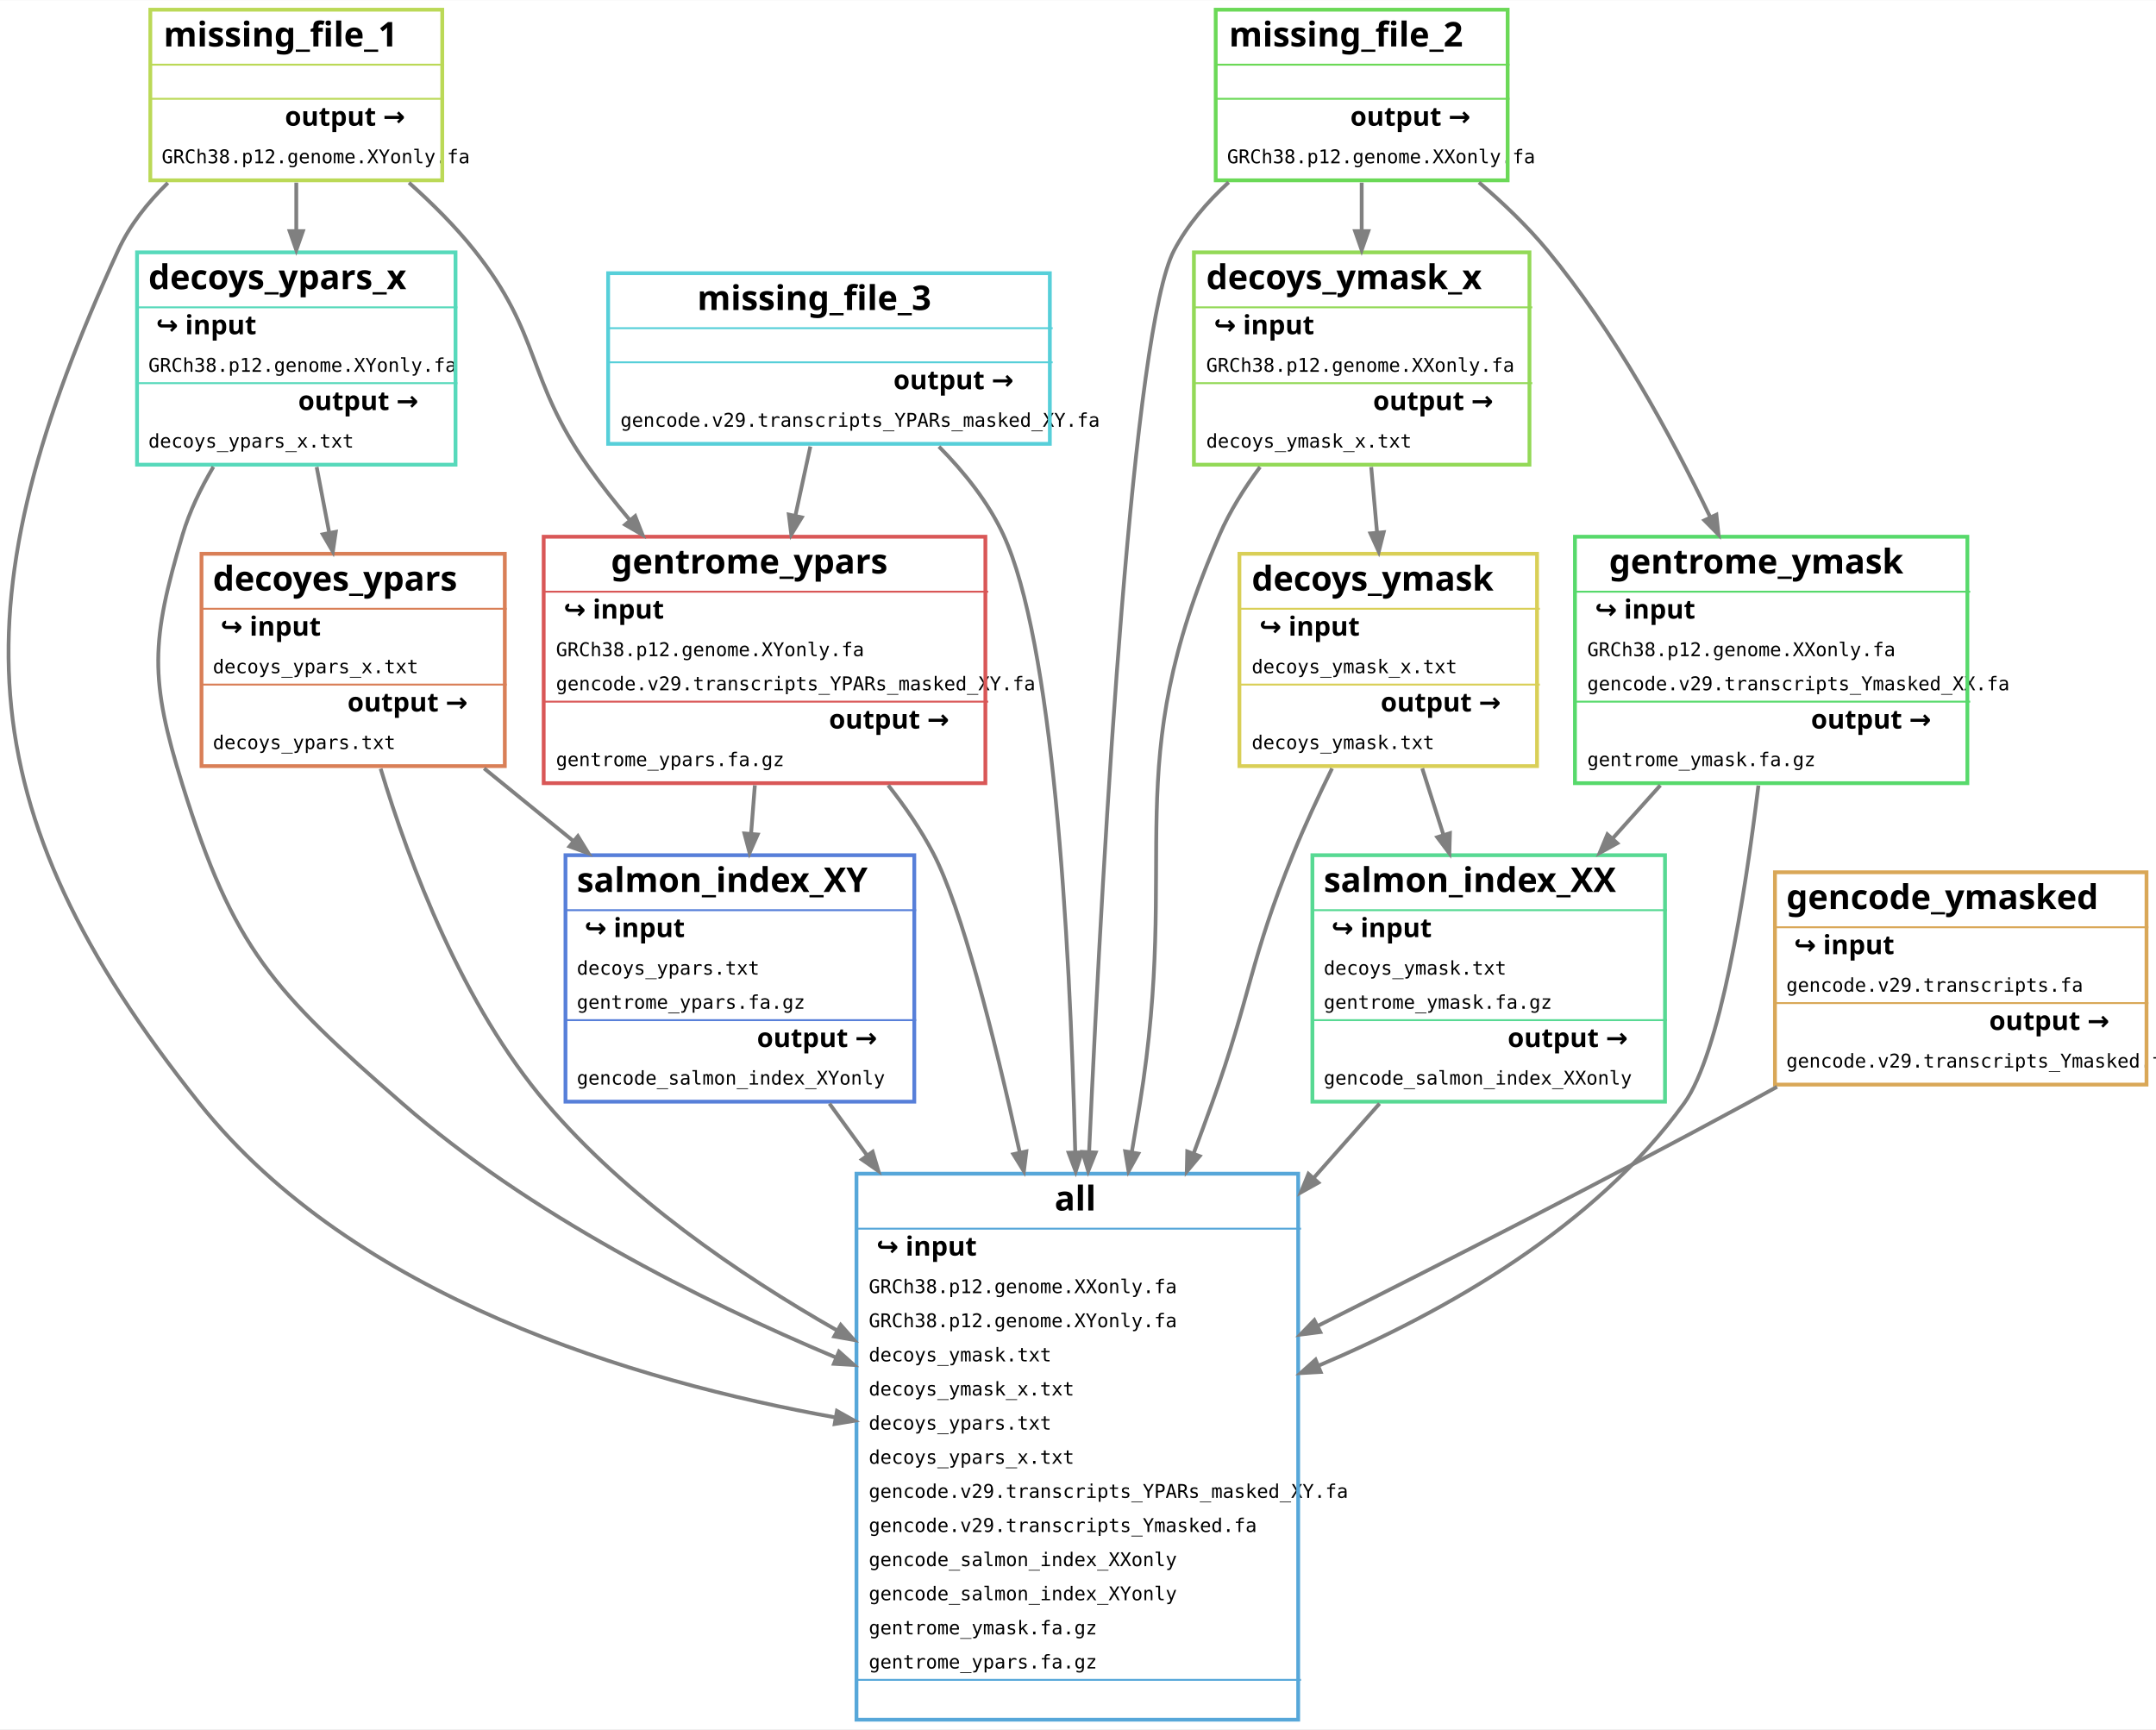
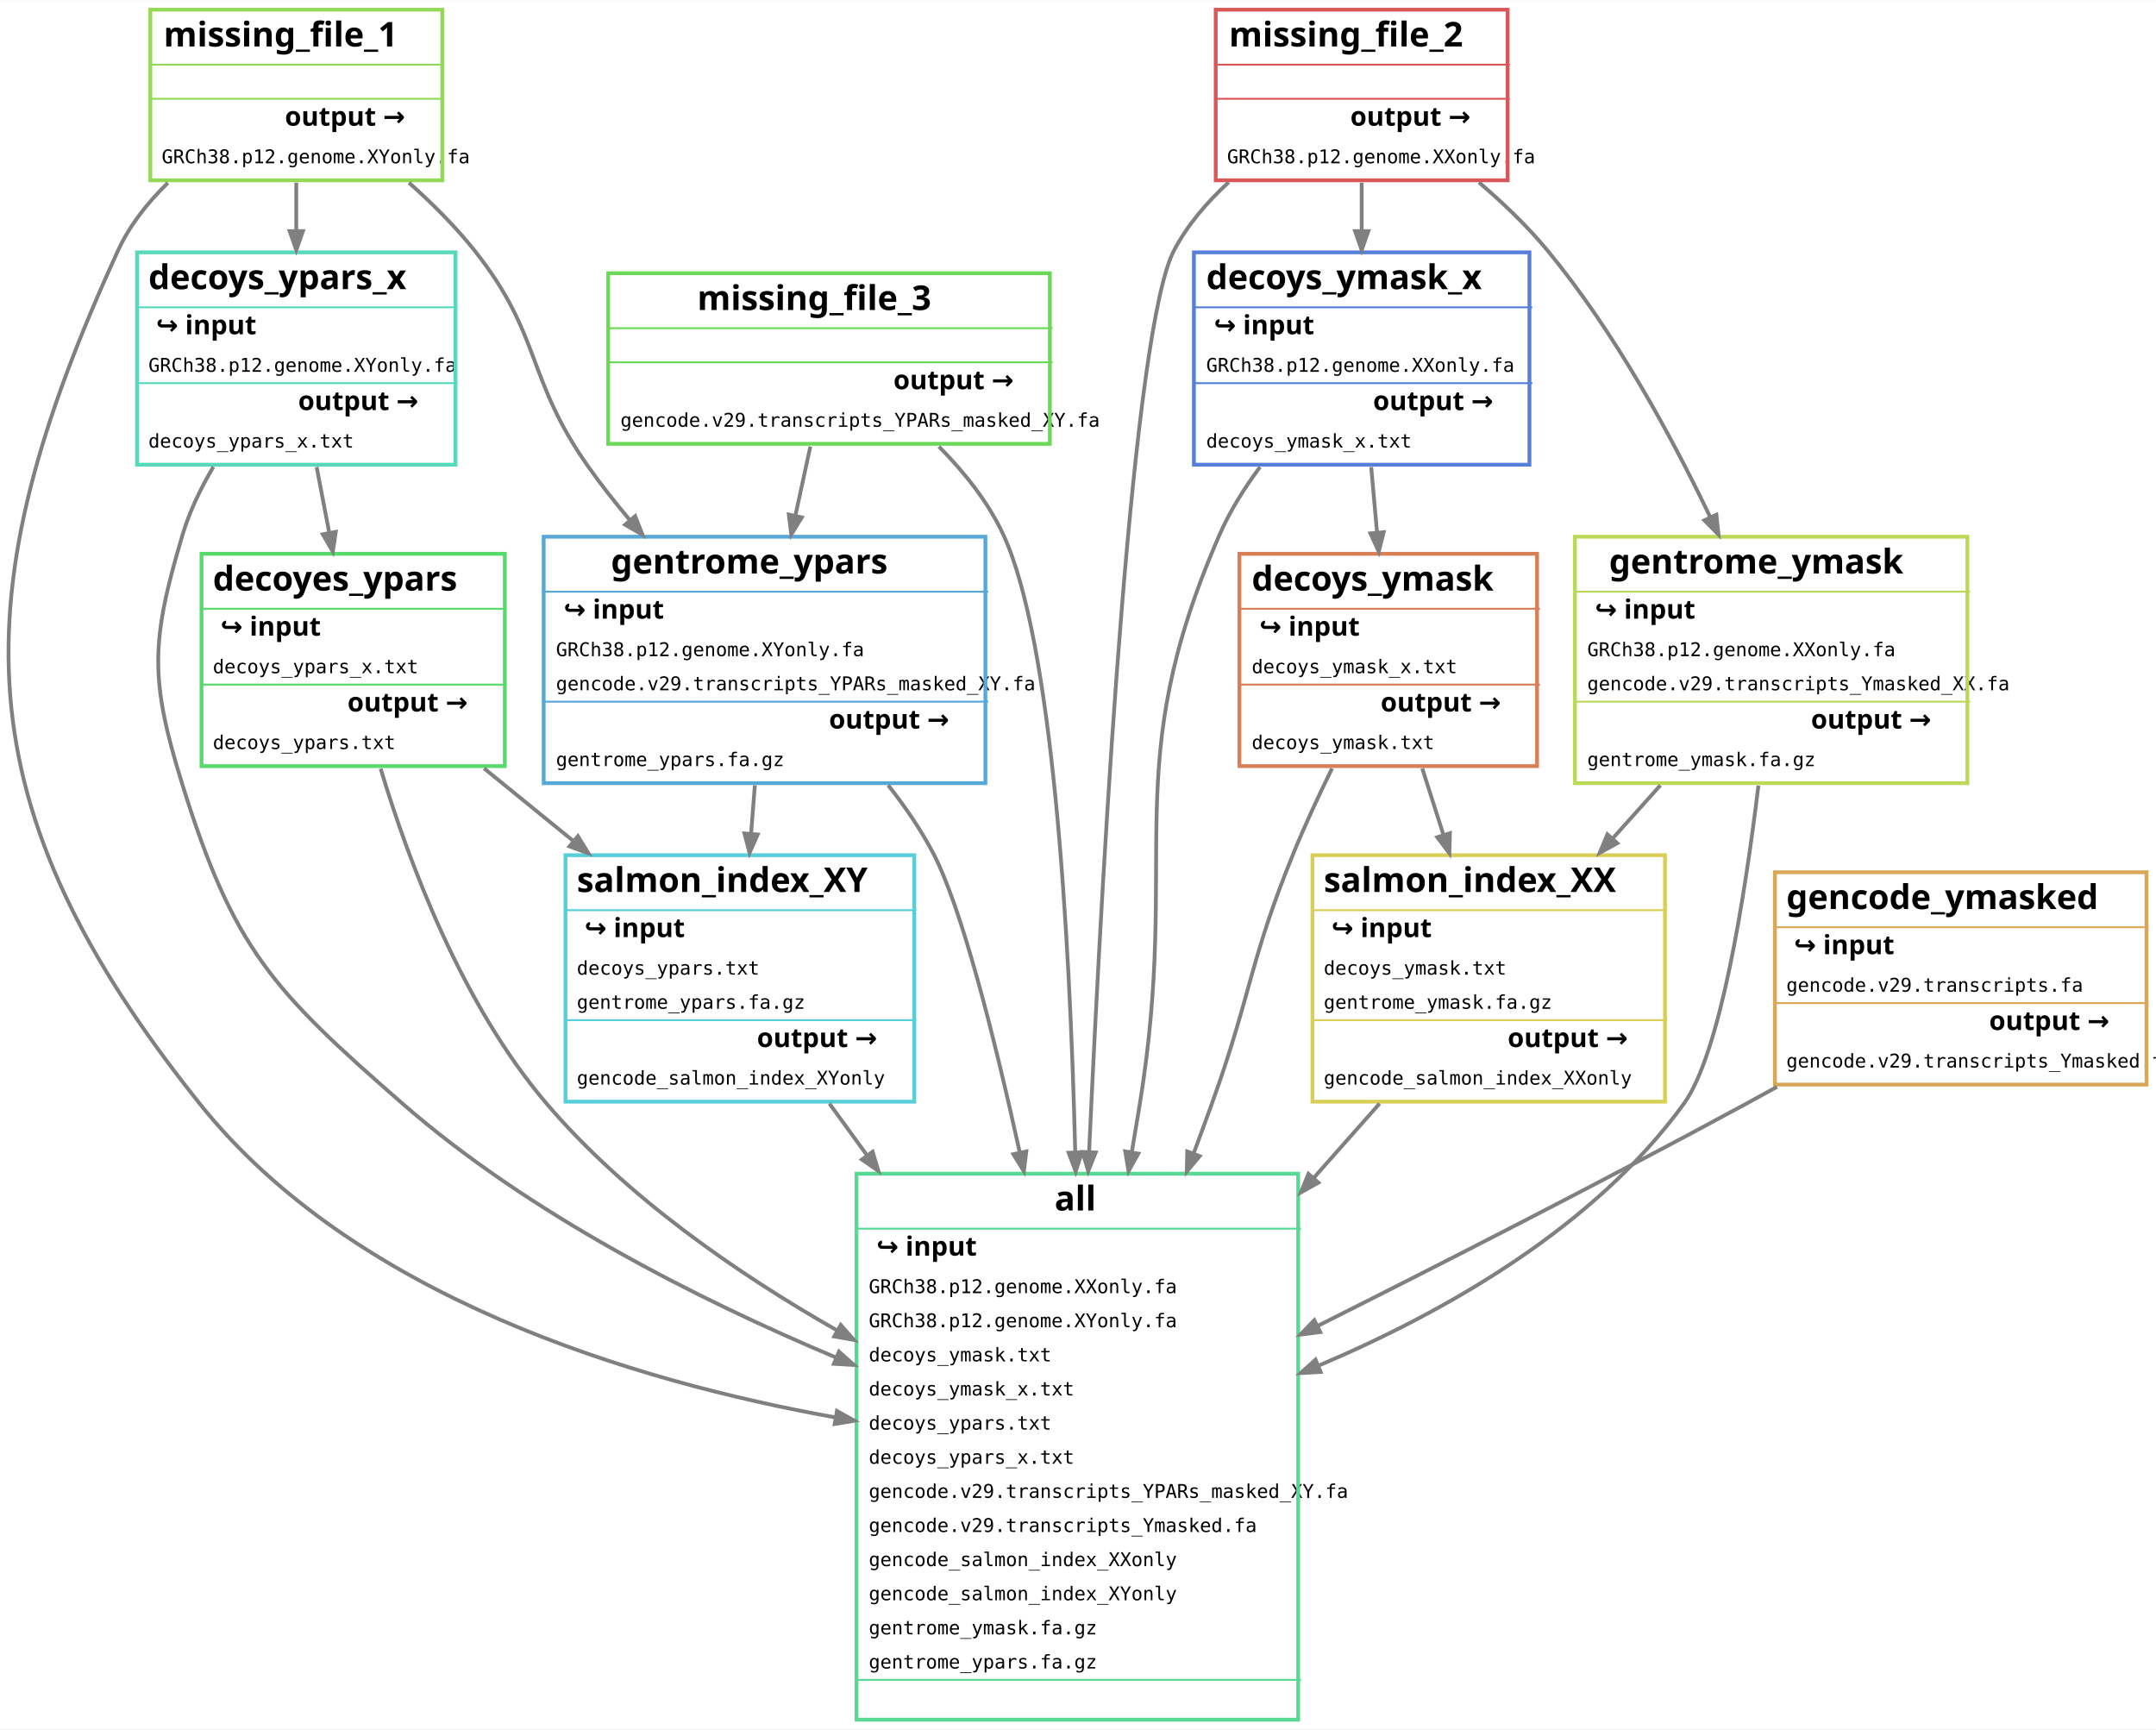
<svg xmlns="http://www.w3.org/2000/svg" width="1137pt" height="912pt" viewBox="0.00 0.00 1137.29 912.00">
  <g id="graph0" class="graph" transform="scale(1 1) rotate(0) translate(4 908)">
    <polygon fill="white" stroke="transparent" points="-4,4 -4,-908 1133.29,-908 1133.29,4 -4,4" />
    <g id="node1" class="node">
      <text text-anchor="start" x="552.29" y="-269.6" font-family="sans" font-weight="bold" font-size="18.00">all</text>
      <text text-anchor="start" x="454.29" y="-245.8" font-family="sans" font-size="10.00"> </text>
      <text text-anchor="start" x="458.29" y="-245.8" font-family="sans" font-weight="bold" font-size="14.00">↪ input</text>
      <text text-anchor="start" x="519.29" y="-245.8" font-family="sans" font-size="10.00"> </text>
      <text text-anchor="start" x="454.29" y="-226" font-family="monospace" font-size="10.00">GRCh38.p12.genome.XXonly.fa</text>
      <text text-anchor="start" x="454.29" y="-208" font-family="monospace" font-size="10.00">GRCh38.p12.genome.XYonly.fa</text>
      <text text-anchor="start" x="454.29" y="-190" font-family="monospace" font-size="10.00">decoys_ymask.txt</text>
      <text text-anchor="start" x="454.29" y="-172" font-family="monospace" font-size="10.00">decoys_ymask_x.txt</text>
      <text text-anchor="start" x="454.29" y="-154" font-family="monospace" font-size="10.00">decoys_ypars.txt</text>
      <text text-anchor="start" x="454.29" y="-136" font-family="monospace" font-size="10.00">decoys_ypars_x.txt</text>
      <text text-anchor="start" x="454.29" y="-118" font-family="monospace" font-size="10.00">gencode.v29.transcripts_YPARs_masked_XY.fa</text>
      <text text-anchor="start" x="454.29" y="-100" font-family="monospace" font-size="10.00">gencode.v29.transcripts_Ymasked.fa</text>
      <text text-anchor="start" x="454.29" y="-82" font-family="monospace" font-size="10.00">gencode_salmon_index_XXonly</text>
      <text text-anchor="start" x="454.29" y="-64" font-family="monospace" font-size="10.00">gencode_salmon_index_XYonly</text>
      <text text-anchor="start" x="454.29" y="-46" font-family="monospace" font-size="10.00">gentrome_ymask.fa.gz</text>
      <text text-anchor="start" x="454.29" y="-28" font-family="monospace" font-size="10.00">gentrome_ypars.fa.gz</text>
      <text text-anchor="start" x="668.29" y="-10" font-family="sans" font-size="10.00">  </text>
-       <polygon fill="#57a7d9" stroke="#57a7d9" points="448.29,-260 448.29,-260 682.29,-260 682.29,-260 448.29,-260" />
-       <polygon fill="#57a7d9" stroke="#57a7d9" points="448.29,-22 448.29,-22 682.29,-22 682.29,-22 448.29,-22" />
-       <polygon fill="none" stroke="#57a7d9" stroke-width="2" points="447.79,-1 447.79,-289 680.79,-289 680.79,-1 447.79,-1" />
+       <polygon fill="#57d993" stroke="#57d993" points="448.29,-260 448.29,-260 682.29,-260 682.29,-260 448.29,-260" />
+       <polygon fill="#57d993" stroke="#57d993" points="448.29,-22 448.29,-22 682.29,-22 682.29,-22 448.29,-22" />
+       <polygon fill="none" stroke="#57d993" stroke-width="2" points="447.79,-1 447.79,-289 680.79,-289 680.79,-1 447.79,-1" />
    </g>
    <g id="node2" class="node">
      <text text-anchor="start" x="108.29" y="-596.6" font-family="sans" font-weight="bold" font-size="18.00">decoyes_ypars</text>
      <text text-anchor="start" x="108.29" y="-572.8" font-family="sans" font-size="10.00"> </text>
      <text text-anchor="start" x="112.29" y="-572.8" font-family="sans" font-weight="bold" font-size="14.00">↪ input</text>
      <text text-anchor="start" x="173.29" y="-572.8" font-family="sans" font-size="10.00"> </text>
      <text text-anchor="start" x="108.29" y="-553" font-family="monospace" font-size="10.00">decoys_ypars_x.txt</text>
      <text text-anchor="start" x="175.29" y="-532.8" font-family="sans" font-size="10.00"> </text>
      <text text-anchor="start" x="179.29" y="-532.8" font-family="sans" font-weight="bold" font-size="14.00">output →</text>
      <text text-anchor="start" x="252.29" y="-532.8" font-family="sans" font-size="10.00"> </text>
      <text text-anchor="start" x="108.29" y="-513" font-family="monospace" font-size="10.00">decoys_ypars.txt</text>
-       <polygon fill="#d97f57" stroke="#d97f57" points="102.29,-587 102.29,-587 263.29,-587 263.29,-587 102.29,-587" />
-       <polygon fill="#d97f57" stroke="#d97f57" points="102.29,-547 102.29,-547 263.29,-547 263.29,-547 102.29,-547" />
-       <polygon fill="none" stroke="#d97f57" stroke-width="2" points="102.29,-504 102.29,-616 262.29,-616 262.29,-504 102.29,-504" />
-     </g>
-     <g id="edge3" class="edge">
+       <polygon fill="#57d96b" stroke="#57d96b" points="102.29,-587 102.29,-587 263.29,-587 263.29,-587 102.29,-587" />
+       <polygon fill="#57d96b" stroke="#57d96b" points="102.29,-547 102.29,-547 263.29,-547 263.29,-547 102.29,-547" />
+       <polygon fill="none" stroke="#57d96b" stroke-width="2" points="102.29,-504 102.29,-616 262.29,-616 262.29,-504 102.29,-504" />
+     </g>
+     <g id="edge8" class="edge">
      <path fill="none" stroke="grey" stroke-width="2" d="M196.8,-502.64C212.04,-452.03 240.03,-377.91 284.29,-326 326.2,-276.85 384.9,-236.3 437.73,-206.22" />
      <polygon fill="grey" stroke="grey" stroke-width="2" points="439.49,-209.24 446.49,-201.29 436.06,-203.14 439.49,-209.24" />
    </g>
    <g id="node13" class="node">
      <text text-anchor="start" x="300.29" y="-437.6" font-family="sans" font-weight="bold" font-size="18.00">salmon_index_XY</text>
      <text text-anchor="start" x="300.29" y="-413.8" font-family="sans" font-size="10.00"> </text>
      <text text-anchor="start" x="304.29" y="-413.8" font-family="sans" font-weight="bold" font-size="14.00">↪ input</text>
      <text text-anchor="start" x="365.29" y="-413.8" font-family="sans" font-size="10.00"> </text>
      <text text-anchor="start" x="300.29" y="-394" font-family="monospace" font-size="10.00">decoys_ypars.txt</text>
      <text text-anchor="start" x="300.29" y="-376" font-family="monospace" font-size="10.00">gentrome_ypars.fa.gz</text>
      <text text-anchor="start" x="391.29" y="-355.8" font-family="sans" font-size="10.00"> </text>
      <text text-anchor="start" x="395.29" y="-355.8" font-family="sans" font-weight="bold" font-size="14.00">output →</text>
      <text text-anchor="start" x="468.29" y="-355.8" font-family="sans" font-size="10.00"> </text>
      <text text-anchor="start" x="300.29" y="-336" font-family="monospace" font-size="10.00">gencode_salmon_index_XYonly</text>
-       <polygon fill="#577fd9" stroke="#577fd9" points="294.29,-428 294.29,-428 479.29,-428 479.29,-428 294.29,-428" />
-       <polygon fill="#577fd9" stroke="#577fd9" points="294.29,-370 294.29,-370 479.29,-370 479.29,-370 294.29,-370" />
-       <polygon fill="none" stroke="#577fd9" stroke-width="2" points="294.29,-327 294.29,-457 478.29,-457 478.29,-327 294.29,-327" />
+       <polygon fill="#57cfd9" stroke="#57cfd9" points="294.29,-428 294.29,-428 479.29,-428 479.29,-428 294.29,-428" />
+       <polygon fill="#57cfd9" stroke="#57cfd9" points="294.29,-370 294.29,-370 479.29,-370 479.29,-370 294.29,-370" />
+       <polygon fill="none" stroke="#57cfd9" stroke-width="2" points="294.29,-327 294.29,-457 478.29,-457 478.29,-327 294.29,-327" />
    </g>
    <g id="edge23" class="edge">
      <path fill="none" stroke="grey" stroke-width="2" d="M251.36,-502.8C266.42,-490.55 282.55,-477.42 298.24,-464.65" />
      <polygon fill="grey" stroke="grey" stroke-width="2" points="300.84,-467.05 306.39,-458.02 296.42,-461.62 300.84,-467.05" />
    </g>
    <g id="node3" class="node">
      <text text-anchor="start" x="74.29" y="-755.6" font-family="sans" font-weight="bold" font-size="18.00">decoys_ypars_x</text>
      <text text-anchor="start" x="74.29" y="-731.8" font-family="sans" font-size="10.00"> </text>
      <text text-anchor="start" x="78.29" y="-731.8" font-family="sans" font-weight="bold" font-size="14.00">↪ input</text>
      <text text-anchor="start" x="139.29" y="-731.8" font-family="sans" font-size="10.00"> </text>
      <text text-anchor="start" x="74.29" y="-712" font-family="monospace" font-size="10.00">GRCh38.p12.genome.XYonly.fa</text>
      <text text-anchor="start" x="149.29" y="-691.8" font-family="sans" font-size="10.00"> </text>
      <text text-anchor="start" x="153.29" y="-691.8" font-family="sans" font-weight="bold" font-size="14.00">output →</text>
      <text text-anchor="start" x="226.29" y="-691.8" font-family="sans" font-size="10.00"> </text>
      <text text-anchor="start" x="74.29" y="-672" font-family="monospace" font-size="10.00">decoys_ypars_x.txt</text>
      <polygon fill="#57d9bb" stroke="#57d9bb" points="68.29,-746 68.29,-746 237.29,-746 237.29,-746 68.29,-746" />
      <polygon fill="#57d9bb" stroke="#57d9bb" points="68.29,-706 68.29,-706 237.29,-706 237.29,-706 68.29,-706" />
      <polygon fill="none" stroke="#57d9bb" stroke-width="2" points="68.29,-663 68.29,-775 236.29,-775 236.29,-663 68.29,-663" />
    </g>
-     <g id="edge10" class="edge">
+     <g id="edge9" class="edge">
      <path fill="none" stroke="grey" stroke-width="2" d="M108.57,-661.88C101.86,-650.57 95.96,-638.34 92.29,-626 75.58,-569.77 74.83,-550.01 92.29,-494 119.29,-407.37 139.92,-385.65 208.29,-326 275.22,-267.62 364.43,-222.56 436.8,-192.12" />
      <polygon fill="grey" stroke="grey" stroke-width="2" points="438.56,-195.18 446.45,-188.11 435.87,-188.72 438.56,-195.18" />
    </g>
    <g id="edge13" class="edge">
      <path fill="none" stroke="grey" stroke-width="2" d="M163.04,-661.76C165.18,-650.53 167.46,-638.64 169.66,-627.12" />
      <polygon fill="grey" stroke="grey" stroke-width="2" points="173.13,-627.59 171.57,-617.11 166.26,-626.27 173.13,-627.59" />
    </g>
    <g id="node4" class="node">
      <text text-anchor="start" x="82.29" y="-883.6" font-family="sans" font-weight="bold" font-size="18.00">missing_file_1</text>
      <text text-anchor="start" x="81.29" y="-862" font-family="sans" font-size="10.00">  </text>
      <text text-anchor="start" x="142.29" y="-841.8" font-family="sans" font-size="10.00"> </text>
      <text text-anchor="start" x="146.29" y="-841.8" font-family="sans" font-weight="bold" font-size="14.00">output →</text>
      <text text-anchor="start" x="219.29" y="-841.8" font-family="sans" font-size="10.00"> </text>
      <text text-anchor="start" x="81.29" y="-822" font-family="monospace" font-size="10.00">GRCh38.p12.genome.XYonly.fa</text>
-       <polygon fill="#bbd957" stroke="#bbd957" points="75.29,-874 75.29,-874 230.29,-874 230.29,-874 75.29,-874" />
-       <polygon fill="#bbd957" stroke="#bbd957" points="75.29,-856 75.29,-856 230.29,-856 230.29,-856 75.29,-856" />
-       <polygon fill="none" stroke="#bbd957" stroke-width="2" points="75.29,-813 75.29,-903 229.29,-903 229.29,-813 75.29,-813" />
+       <polygon fill="#93d957" stroke="#93d957" points="75.29,-874 75.29,-874 230.29,-874 230.29,-874 75.29,-874" />
+       <polygon fill="#93d957" stroke="#93d957" points="75.29,-856 75.29,-856 230.29,-856 230.29,-856 75.29,-856" />
+       <polygon fill="none" stroke="#93d957" stroke-width="2" points="75.29,-813 75.29,-903 229.29,-903 229.29,-813 75.29,-813" />
    </g>
    <g id="edge6" class="edge">
      <path fill="none" stroke="grey" stroke-width="2" d="M84.54,-811.65C73.89,-801.27 64.4,-789.32 58.29,-776 -25.42,-593.36 -24.08,-482.99 101.29,-326 182.9,-223.81 330.28,-179.52 436.88,-160.4" />
      <polygon fill="grey" stroke="grey" stroke-width="2" points="437.49,-163.85 446.74,-158.68 436.29,-156.95 437.49,-163.85" />
    </g>
    <g id="edge14" class="edge">
      <path fill="none" stroke="grey" stroke-width="2" d="M152.29,-811.76C152.29,-803.58 152.29,-794.9 152.29,-786.27" />
      <polygon fill="grey" stroke="grey" stroke-width="2" points="155.79,-786.19 152.29,-776.19 148.79,-786.19 155.79,-786.19" />
    </g>
    <g id="node10" class="node">
      <text text-anchor="start" x="318.29" y="-605.6" font-family="sans" font-weight="bold" font-size="18.00">gentrome_ypars</text>
      <text text-anchor="start" x="289.29" y="-581.8" font-family="sans" font-size="10.00"> </text>
      <text text-anchor="start" x="293.29" y="-581.8" font-family="sans" font-weight="bold" font-size="14.00">↪ input</text>
      <text text-anchor="start" x="354.29" y="-581.8" font-family="sans" font-size="10.00"> </text>
      <text text-anchor="start" x="289.29" y="-562" font-family="monospace" font-size="10.00">GRCh38.p12.genome.XYonly.fa</text>
      <text text-anchor="start" x="289.29" y="-544" font-family="monospace" font-size="10.00">gencode.v29.transcripts_YPARs_masked_XY.fa</text>
      <text text-anchor="start" x="429.29" y="-523.8" font-family="sans" font-size="10.00"> </text>
      <text text-anchor="start" x="433.29" y="-523.8" font-family="sans" font-weight="bold" font-size="14.00">output →</text>
      <text text-anchor="start" x="506.29" y="-523.8" font-family="sans" font-size="10.00"> </text>
      <text text-anchor="start" x="289.29" y="-504" font-family="monospace" font-size="10.00">gentrome_ypars.fa.gz</text>
-       <polygon fill="#d95757" stroke="#d95757" points="283.29,-596 283.29,-596 517.29,-596 517.29,-596 283.29,-596" />
-       <polygon fill="#d95757" stroke="#d95757" points="283.29,-538 283.29,-538 517.29,-538 517.29,-538 283.29,-538" />
-       <polygon fill="none" stroke="#d95757" stroke-width="2" points="282.79,-495 282.79,-625 515.79,-625 515.79,-495 282.79,-495" />
+       <polygon fill="#57a7d9" stroke="#57a7d9" points="283.29,-596 283.29,-596 517.29,-596 517.29,-596 283.29,-596" />
+       <polygon fill="#57a7d9" stroke="#57a7d9" points="283.29,-538 283.29,-538 517.29,-538 517.29,-538 283.29,-538" />
+       <polygon fill="none" stroke="#57a7d9" stroke-width="2" points="282.79,-495 282.79,-625 515.79,-625 515.79,-495 282.79,-495" />
    </g>
    <g id="edge18" class="edge">
      <path fill="none" stroke="grey" stroke-width="2" d="M211.73,-811.75C224,-800.83 236.23,-788.64 246.29,-776 281.94,-731.19 273.29,-708.79 306.29,-662 313,-652.49 320.53,-642.93 328.33,-633.69" />
      <polygon fill="grey" stroke="grey" stroke-width="2" points="331.07,-635.88 334.93,-626.01 325.76,-631.32 331.07,-635.88" />
    </g>
    <g id="node5" class="node">
      <text text-anchor="start" x="656.29" y="-596.6" font-family="sans" font-weight="bold" font-size="18.00">decoys_ymask</text>
      <text text-anchor="start" x="656.29" y="-572.8" font-family="sans" font-size="10.00"> </text>
      <text text-anchor="start" x="660.29" y="-572.8" font-family="sans" font-weight="bold" font-size="14.00">↪ input</text>
      <text text-anchor="start" x="721.29" y="-572.8" font-family="sans" font-size="10.00"> </text>
      <text text-anchor="start" x="656.29" y="-553" font-family="monospace" font-size="10.00">decoys_ymask_x.txt</text>
      <text text-anchor="start" x="720.29" y="-532.8" font-family="sans" font-size="10.00"> </text>
      <text text-anchor="start" x="724.29" y="-532.8" font-family="sans" font-weight="bold" font-size="14.00">output →</text>
      <text text-anchor="start" x="797.29" y="-532.8" font-family="sans" font-size="10.00"> </text>
      <text text-anchor="start" x="656.29" y="-513" font-family="monospace" font-size="10.00">decoys_ymask.txt</text>
-       <polygon fill="#d9cf57" stroke="#d9cf57" points="650.29,-587 650.29,-587 808.29,-587 808.29,-587 650.29,-587" />
-       <polygon fill="#d9cf57" stroke="#d9cf57" points="650.29,-547 650.29,-547 808.29,-547 808.29,-547 650.29,-547" />
-       <polygon fill="none" stroke="#d9cf57" stroke-width="2" points="649.79,-504 649.79,-616 806.79,-616 806.79,-504 649.79,-504" />
-     </g>
-     <g id="edge4" class="edge">
+       <polygon fill="#d97f57" stroke="#d97f57" points="650.29,-587 650.29,-587 808.29,-587 808.29,-587 650.29,-587" />
+       <polygon fill="#d97f57" stroke="#d97f57" points="650.29,-547 650.29,-547 808.29,-547 808.29,-547 650.29,-547" />
+       <polygon fill="none" stroke="#d97f57" stroke-width="2" points="649.79,-504 649.79,-616 806.79,-616 806.79,-504 649.79,-504" />
+     </g>
+     <g id="edge1" class="edge">
      <path fill="none" stroke="grey" stroke-width="2" d="M698.66,-502.77C691.57,-488.37 684.31,-472.77 678.29,-458 654.99,-400.87 656.18,-384.06 635.29,-326 632.2,-317.41 628.97,-308.62 625.66,-299.76" />
      <polygon fill="grey" stroke="grey" stroke-width="2" points="628.83,-298.26 622.03,-290.13 622.28,-300.72 628.83,-298.26" />
    </g>
    <g id="node12" class="node">
      <text text-anchor="start" x="694.29" y="-437.6" font-family="sans" font-weight="bold" font-size="18.00">salmon_index_XX</text>
      <text text-anchor="start" x="694.29" y="-413.8" font-family="sans" font-size="10.00"> </text>
      <text text-anchor="start" x="698.29" y="-413.8" font-family="sans" font-weight="bold" font-size="14.00">↪ input</text>
      <text text-anchor="start" x="759.29" y="-413.8" font-family="sans" font-size="10.00"> </text>
      <text text-anchor="start" x="694.29" y="-394" font-family="monospace" font-size="10.00">decoys_ymask.txt</text>
      <text text-anchor="start" x="694.29" y="-376" font-family="monospace" font-size="10.00">gentrome_ymask.fa.gz</text>
      <text text-anchor="start" x="787.29" y="-355.8" font-family="sans" font-size="10.00"> </text>
      <text text-anchor="start" x="791.29" y="-355.8" font-family="sans" font-weight="bold" font-size="14.00">output →</text>
      <text text-anchor="start" x="864.29" y="-355.8" font-family="sans" font-size="10.00"> </text>
      <text text-anchor="start" x="694.29" y="-336" font-family="monospace" font-size="10.00">gencode_salmon_index_XXonly</text>
-       <polygon fill="#57d993" stroke="#57d993" points="688.29,-428 688.29,-428 875.29,-428 875.29,-428 688.29,-428" />
-       <polygon fill="#57d993" stroke="#57d993" points="688.29,-370 688.29,-370 875.29,-370 875.29,-370 688.29,-370" />
-       <polygon fill="none" stroke="#57d993" stroke-width="2" points="688.29,-327 688.29,-457 874.29,-457 874.29,-327 688.29,-327" />
-     </g>
-     <g id="edge21" class="edge">
+       <polygon fill="#d9cf57" stroke="#d9cf57" points="688.29,-428 688.29,-428 875.29,-428 875.29,-428 688.29,-428" />
+       <polygon fill="#d9cf57" stroke="#d9cf57" points="688.29,-370 688.29,-370 875.29,-370 875.29,-370 688.29,-370" />
+       <polygon fill="none" stroke="#d9cf57" stroke-width="2" points="688.29,-327 688.29,-457 874.29,-457 874.29,-327 688.29,-327" />
+     </g>
+     <g id="edge20" class="edge">
      <path fill="none" stroke="grey" stroke-width="2" d="M746.24,-502.8C749.83,-491.56 753.65,-479.58 757.4,-467.82" />
      <polygon fill="grey" stroke="grey" stroke-width="2" points="760.83,-468.61 760.53,-458.02 754.16,-466.48 760.83,-468.61" />
    </g>
    <g id="node6" class="node">
      <text text-anchor="start" x="632.29" y="-755.6" font-family="sans" font-weight="bold" font-size="18.00">decoys_ymask_x</text>
      <text text-anchor="start" x="632.29" y="-731.8" font-family="sans" font-size="10.00"> </text>
      <text text-anchor="start" x="636.29" y="-731.8" font-family="sans" font-weight="bold" font-size="14.00">↪ input</text>
      <text text-anchor="start" x="697.29" y="-731.8" font-family="sans" font-size="10.00"> </text>
      <text text-anchor="start" x="632.29" y="-712" font-family="monospace" font-size="10.00">GRCh38.p12.genome.XXonly.fa</text>
      <text text-anchor="start" x="716.29" y="-691.8" font-family="sans" font-size="10.00"> </text>
      <text text-anchor="start" x="720.29" y="-691.8" font-family="sans" font-weight="bold" font-size="14.00">output →</text>
      <text text-anchor="start" x="793.29" y="-691.8" font-family="sans" font-size="10.00"> </text>
      <text text-anchor="start" x="632.29" y="-672" font-family="monospace" font-size="10.00">decoys_ymask_x.txt</text>
-       <polygon fill="#93d957" stroke="#93d957" points="626.29,-746 626.29,-746 804.29,-746 804.29,-746 626.29,-746" />
-       <polygon fill="#93d957" stroke="#93d957" points="626.29,-706 626.29,-706 804.29,-706 804.29,-706 626.29,-706" />
-       <polygon fill="none" stroke="#93d957" stroke-width="2" points="625.79,-663 625.79,-775 802.79,-775 802.79,-663 625.79,-663" />
-     </g>
-     <g id="edge5" class="edge">
+       <polygon fill="#577fd9" stroke="#577fd9" points="626.29,-746 626.29,-746 804.29,-746 804.29,-746 626.29,-746" />
+       <polygon fill="#577fd9" stroke="#577fd9" points="626.29,-706 626.29,-706 804.29,-706 804.29,-706 626.29,-706" />
+       <polygon fill="none" stroke="#577fd9" stroke-width="2" points="625.79,-663 625.79,-775 802.79,-775 802.79,-663 625.79,-663" />
+     </g>
+     <g id="edge12" class="edge">
      <path fill="none" stroke="grey" stroke-width="2" d="M660.67,-661.79C652.35,-650.62 644.73,-638.47 639.29,-626 585.44,-502.61 618.77,-458.91 597.29,-326 595.93,-317.57 594.49,-308.92 593,-300.2" />
      <polygon fill="grey" stroke="grey" stroke-width="2" points="596.45,-299.59 591.31,-290.33 589.55,-300.78 596.45,-299.59" />
    </g>
    <g id="edge15" class="edge">
      <path fill="none" stroke="grey" stroke-width="2" d="M719.31,-661.76C720.31,-650.53 721.37,-638.64 722.4,-627.12" />
      <polygon fill="grey" stroke="grey" stroke-width="2" points="725.89,-627.38 723.29,-617.11 718.91,-626.76 725.89,-627.38" />
    </g>
    <g id="node7" class="node">
      <text text-anchor="start" x="644.29" y="-883.6" font-family="sans" font-weight="bold" font-size="18.00">missing_file_2</text>
      <text text-anchor="start" x="643.29" y="-862" font-family="sans" font-size="10.00">  </text>
      <text text-anchor="start" x="704.29" y="-841.8" font-family="sans" font-size="10.00"> </text>
      <text text-anchor="start" x="708.29" y="-841.8" font-family="sans" font-weight="bold" font-size="14.00">output →</text>
      <text text-anchor="start" x="781.29" y="-841.8" font-family="sans" font-size="10.00"> </text>
      <text text-anchor="start" x="643.29" y="-822" font-family="monospace" font-size="10.00">GRCh38.p12.genome.XXonly.fa</text>
-       <polygon fill="#6bd957" stroke="#6bd957" points="637.29,-874 637.29,-874 792.29,-874 792.29,-874 637.29,-874" />
-       <polygon fill="#6bd957" stroke="#6bd957" points="637.29,-856 637.29,-856 792.29,-856 792.29,-856 637.29,-856" />
-       <polygon fill="none" stroke="#6bd957" stroke-width="2" points="637.29,-813 637.29,-903 791.29,-903 791.29,-813 637.29,-813" />
-     </g>
-     <g id="edge7" class="edge">
+       <polygon fill="#d95757" stroke="#d95757" points="637.29,-874 637.29,-874 792.29,-874 792.29,-874 637.29,-874" />
+       <polygon fill="#d95757" stroke="#d95757" points="637.29,-856 637.29,-856 792.29,-856 792.29,-856 637.29,-856" />
+       <polygon fill="none" stroke="#d95757" stroke-width="2" points="637.29,-813 637.29,-903 791.29,-903 791.29,-813 637.29,-813" />
+     </g>
+     <g id="edge2" class="edge">
      <path fill="none" stroke="grey" stroke-width="2" d="M644.13,-811.98C632.73,-801.53 622.36,-789.47 615.29,-776 593.76,-734.94 578.43,-473.51 570.5,-300.58" />
      <polygon fill="grey" stroke="grey" stroke-width="2" points="573.98,-300.18 570.03,-290.35 566.99,-300.5 573.98,-300.18" />
    </g>
    <g id="edge16" class="edge">
      <path fill="none" stroke="grey" stroke-width="2" d="M714.29,-811.76C714.29,-803.58 714.29,-794.9 714.29,-786.27" />
      <polygon fill="grey" stroke="grey" stroke-width="2" points="717.79,-786.19 714.29,-776.19 710.79,-786.19 717.79,-786.19" />
    </g>
    <g id="node9" class="node">
      <text text-anchor="start" x="844.79" y="-605.6" font-family="sans" font-weight="bold" font-size="18.00">gentrome_ymask</text>
      <text text-anchor="start" x="833.29" y="-581.8" font-family="sans" font-size="10.00"> </text>
      <text text-anchor="start" x="837.29" y="-581.8" font-family="sans" font-weight="bold" font-size="14.00">↪ input</text>
      <text text-anchor="start" x="898.29" y="-581.8" font-family="sans" font-size="10.00"> </text>
      <text text-anchor="start" x="833.29" y="-562" font-family="monospace" font-size="10.00">GRCh38.p12.genome.XXonly.fa</text>
      <text text-anchor="start" x="833.29" y="-544" font-family="monospace" font-size="10.00">gencode.v29.transcripts_Ymasked_XX.fa</text>
      <text text-anchor="start" x="947.29" y="-523.8" font-family="sans" font-size="10.00"> </text>
      <text text-anchor="start" x="951.29" y="-523.8" font-family="sans" font-weight="bold" font-size="14.00">output →</text>
      <text text-anchor="start" x="1024.29" y="-523.8" font-family="sans" font-size="10.00"> </text>
      <text text-anchor="start" x="833.29" y="-504" font-family="monospace" font-size="10.00">gentrome_ymask.fa.gz</text>
-       <polygon fill="#57d96b" stroke="#57d96b" points="827.29,-596 827.29,-596 1035.29,-596 1035.29,-596 827.29,-596" />
-       <polygon fill="#57d96b" stroke="#57d96b" points="827.29,-538 827.29,-538 1035.29,-538 1035.29,-538 827.29,-538" />
-       <polygon fill="none" stroke="#57d96b" stroke-width="2" points="826.79,-495 826.79,-625 1033.79,-625 1033.79,-495 826.79,-495" />
+       <polygon fill="#bbd957" stroke="#bbd957" points="827.29,-596 827.29,-596 1035.29,-596 1035.29,-596 827.29,-596" />
+       <polygon fill="#bbd957" stroke="#bbd957" points="827.29,-538 827.29,-538 1035.29,-538 1035.29,-538 827.29,-538" />
+       <polygon fill="none" stroke="#bbd957" stroke-width="2" points="826.79,-495 826.79,-625 1033.79,-625 1033.79,-495 826.79,-495" />
    </g>
    <g id="edge17" class="edge">
      <path fill="none" stroke="grey" stroke-width="2" d="M776.16,-811.91C788.96,-800.99 801.74,-788.76 812.29,-776 847.51,-733.42 877.34,-678.76 898.2,-635.21" />
      <polygon fill="grey" stroke="grey" stroke-width="2" points="901.4,-636.63 902.52,-626.1 895.07,-633.64 901.4,-636.63" />
    </g>
    <g id="node8" class="node">
      <text text-anchor="start" x="938.29" y="-428.6" font-family="sans" font-weight="bold" font-size="18.00">gencode_ymasked</text>
      <text text-anchor="start" x="938.29" y="-404.8" font-family="sans" font-size="10.00"> </text>
      <text text-anchor="start" x="942.29" y="-404.8" font-family="sans" font-weight="bold" font-size="14.00">↪ input</text>
      <text text-anchor="start" x="1003.29" y="-404.8" font-family="sans" font-size="10.00"> </text>
      <text text-anchor="start" x="938.29" y="-385" font-family="monospace" font-size="10.00">gencode.v29.transcripts.fa</text>
      <text text-anchor="start" x="1041.29" y="-364.8" font-family="sans" font-size="10.00"> </text>
      <text text-anchor="start" x="1045.29" y="-364.8" font-family="sans" font-weight="bold" font-size="14.00">output →</text>
      <text text-anchor="start" x="1118.29" y="-364.8" font-family="sans" font-size="10.00"> </text>
      <text text-anchor="start" x="938.29" y="-345" font-family="monospace" font-size="10.00">gencode.v29.transcripts_Ymasked.fa</text>
      <polygon fill="#d9a757" stroke="#d9a757" points="932.29,-419 932.29,-419 1129.29,-419 1129.29,-419 932.29,-419" />
      <polygon fill="#d9a757" stroke="#d9a757" points="932.29,-379 932.29,-379 1129.29,-379 1129.29,-379 932.29,-379" />
      <polygon fill="none" stroke="#d9a757" stroke-width="2" points="932.29,-336 932.29,-448 1128.29,-448 1128.29,-336 932.29,-336" />
    </g>
-     <g id="edge2" class="edge">
+     <g id="edge3" class="edge">
      <path fill="none" stroke="grey" stroke-width="2" d="M933.39,-334.84C927.96,-331.82 922.56,-328.86 917.29,-326 842.92,-285.68 758.54,-242.56 690.93,-208.63" />
      <polygon fill="grey" stroke="grey" stroke-width="2" points="692.44,-205.47 681.93,-204.12 689.3,-211.73 692.44,-205.47" />
    </g>
-     <g id="edge8" class="edge">
+     <g id="edge5" class="edge">
      <path fill="none" stroke="grey" stroke-width="2" d="M923.56,-493.74C916.36,-434.43 903.33,-352.3 884.29,-326 837.17,-260.91 758.85,-216.28 691.49,-187.73" />
      <polygon fill="grey" stroke="grey" stroke-width="2" points="692.64,-184.42 682.06,-183.81 689.95,-190.89 692.64,-184.42" />
    </g>
-     <g id="edge20" class="edge">
+     <g id="edge21" class="edge">
      <path fill="none" stroke="grey" stroke-width="2" d="M871.83,-493.87C863.53,-484.62 854.95,-475.07 846.54,-465.69" />
      <polygon fill="grey" stroke="grey" stroke-width="2" points="849.11,-463.32 839.83,-458.22 843.9,-468 849.11,-463.32" />
    </g>
-     <g id="edge1" class="edge">
+     <g id="edge11" class="edge">
      <path fill="none" stroke="grey" stroke-width="2" d="M464.52,-493.91C473.48,-482.59 481.81,-470.43 488.29,-458 503.09,-429.61 519.91,-363.89 533.96,-300.06" />
      <polygon fill="grey" stroke="grey" stroke-width="2" points="537.39,-300.76 536.1,-290.25 530.55,-299.27 537.39,-300.76" />
    </g>
    <g id="edge22" class="edge">
      <path fill="none" stroke="grey" stroke-width="2" d="M394.19,-493.87C393.53,-485.45 392.85,-476.77 392.18,-468.2" />
      <polygon fill="grey" stroke="grey" stroke-width="2" points="395.67,-467.91 391.4,-458.22 388.69,-468.46 395.67,-467.91" />
    </g>
    <g id="node11" class="node">
      <text text-anchor="start" x="363.79" y="-744.6" font-family="sans" font-weight="bold" font-size="18.00">missing_file_3</text>
      <text text-anchor="start" x="323.29" y="-723" font-family="sans" font-size="10.00">  </text>
      <text text-anchor="start" x="463.29" y="-702.8" font-family="sans" font-size="10.00"> </text>
      <text text-anchor="start" x="467.29" y="-702.8" font-family="sans" font-weight="bold" font-size="14.00">output →</text>
      <text text-anchor="start" x="540.29" y="-702.8" font-family="sans" font-size="10.00"> </text>
      <text text-anchor="start" x="323.29" y="-683" font-family="monospace" font-size="10.00">gencode.v29.transcripts_YPARs_masked_XY.fa</text>
-       <polygon fill="#57cfd9" stroke="#57cfd9" points="317.29,-735 317.29,-735 551.29,-735 551.29,-735 317.29,-735" />
-       <polygon fill="#57cfd9" stroke="#57cfd9" points="317.29,-717 317.29,-717 551.29,-717 551.29,-717 317.29,-717" />
-       <polygon fill="none" stroke="#57cfd9" stroke-width="2" points="316.79,-674 316.79,-764 549.79,-764 549.79,-674 316.79,-674" />
-     </g>
-     <g id="edge11" class="edge">
+       <polygon fill="#6bd957" stroke="#6bd957" points="317.29,-735 317.29,-735 551.29,-735 551.29,-735 317.29,-735" />
+       <polygon fill="#6bd957" stroke="#6bd957" points="317.29,-717 317.29,-717 551.29,-717 551.29,-717 317.29,-717" />
+       <polygon fill="none" stroke="#6bd957" stroke-width="2" points="316.79,-674 316.79,-764 549.79,-764 549.79,-674 316.79,-674" />
+     </g>
+     <g id="edge7" class="edge">
      <path fill="none" stroke="grey" stroke-width="2" d="M491.29,-672.54C504.68,-659.05 517.33,-643.22 525.29,-626 551.25,-569.87 560.23,-418.32 563.19,-300.37" />
      <polygon fill="grey" stroke="grey" stroke-width="2" points="566.69,-300.23 563.43,-290.15 559.7,-300.06 566.69,-300.23" />
    </g>
    <g id="edge19" class="edge">
      <path fill="none" stroke="grey" stroke-width="2" d="M423.46,-672.59C420.98,-661.16 418.26,-648.58 415.56,-636.11" />
      <polygon fill="grey" stroke="grey" stroke-width="2" points="418.94,-635.19 413.4,-626.16 412.1,-636.68 418.94,-635.19" />
    </g>
-     <g id="edge9" class="edge">
+     <g id="edge4" class="edge">
      <path fill="none" stroke="grey" stroke-width="2" d="M723.71,-325.99C712.8,-313.67 701,-300.34 688.92,-286.71" />
      <polygon fill="grey" stroke="grey" stroke-width="2" points="691.44,-284.28 682.19,-279.11 686.2,-288.92 691.44,-284.28" />
    </g>
-     <g id="edge12" class="edge">
+     <g id="edge10" class="edge">
      <path fill="none" stroke="grey" stroke-width="2" d="M433.53,-325.99C439.82,-317.33 446.47,-308.17 453.31,-298.76" />
      <polygon fill="grey" stroke="grey" stroke-width="2" points="456.32,-300.57 459.36,-290.43 450.65,-296.46 456.32,-300.57" />
    </g>
  </g>
</svg>
